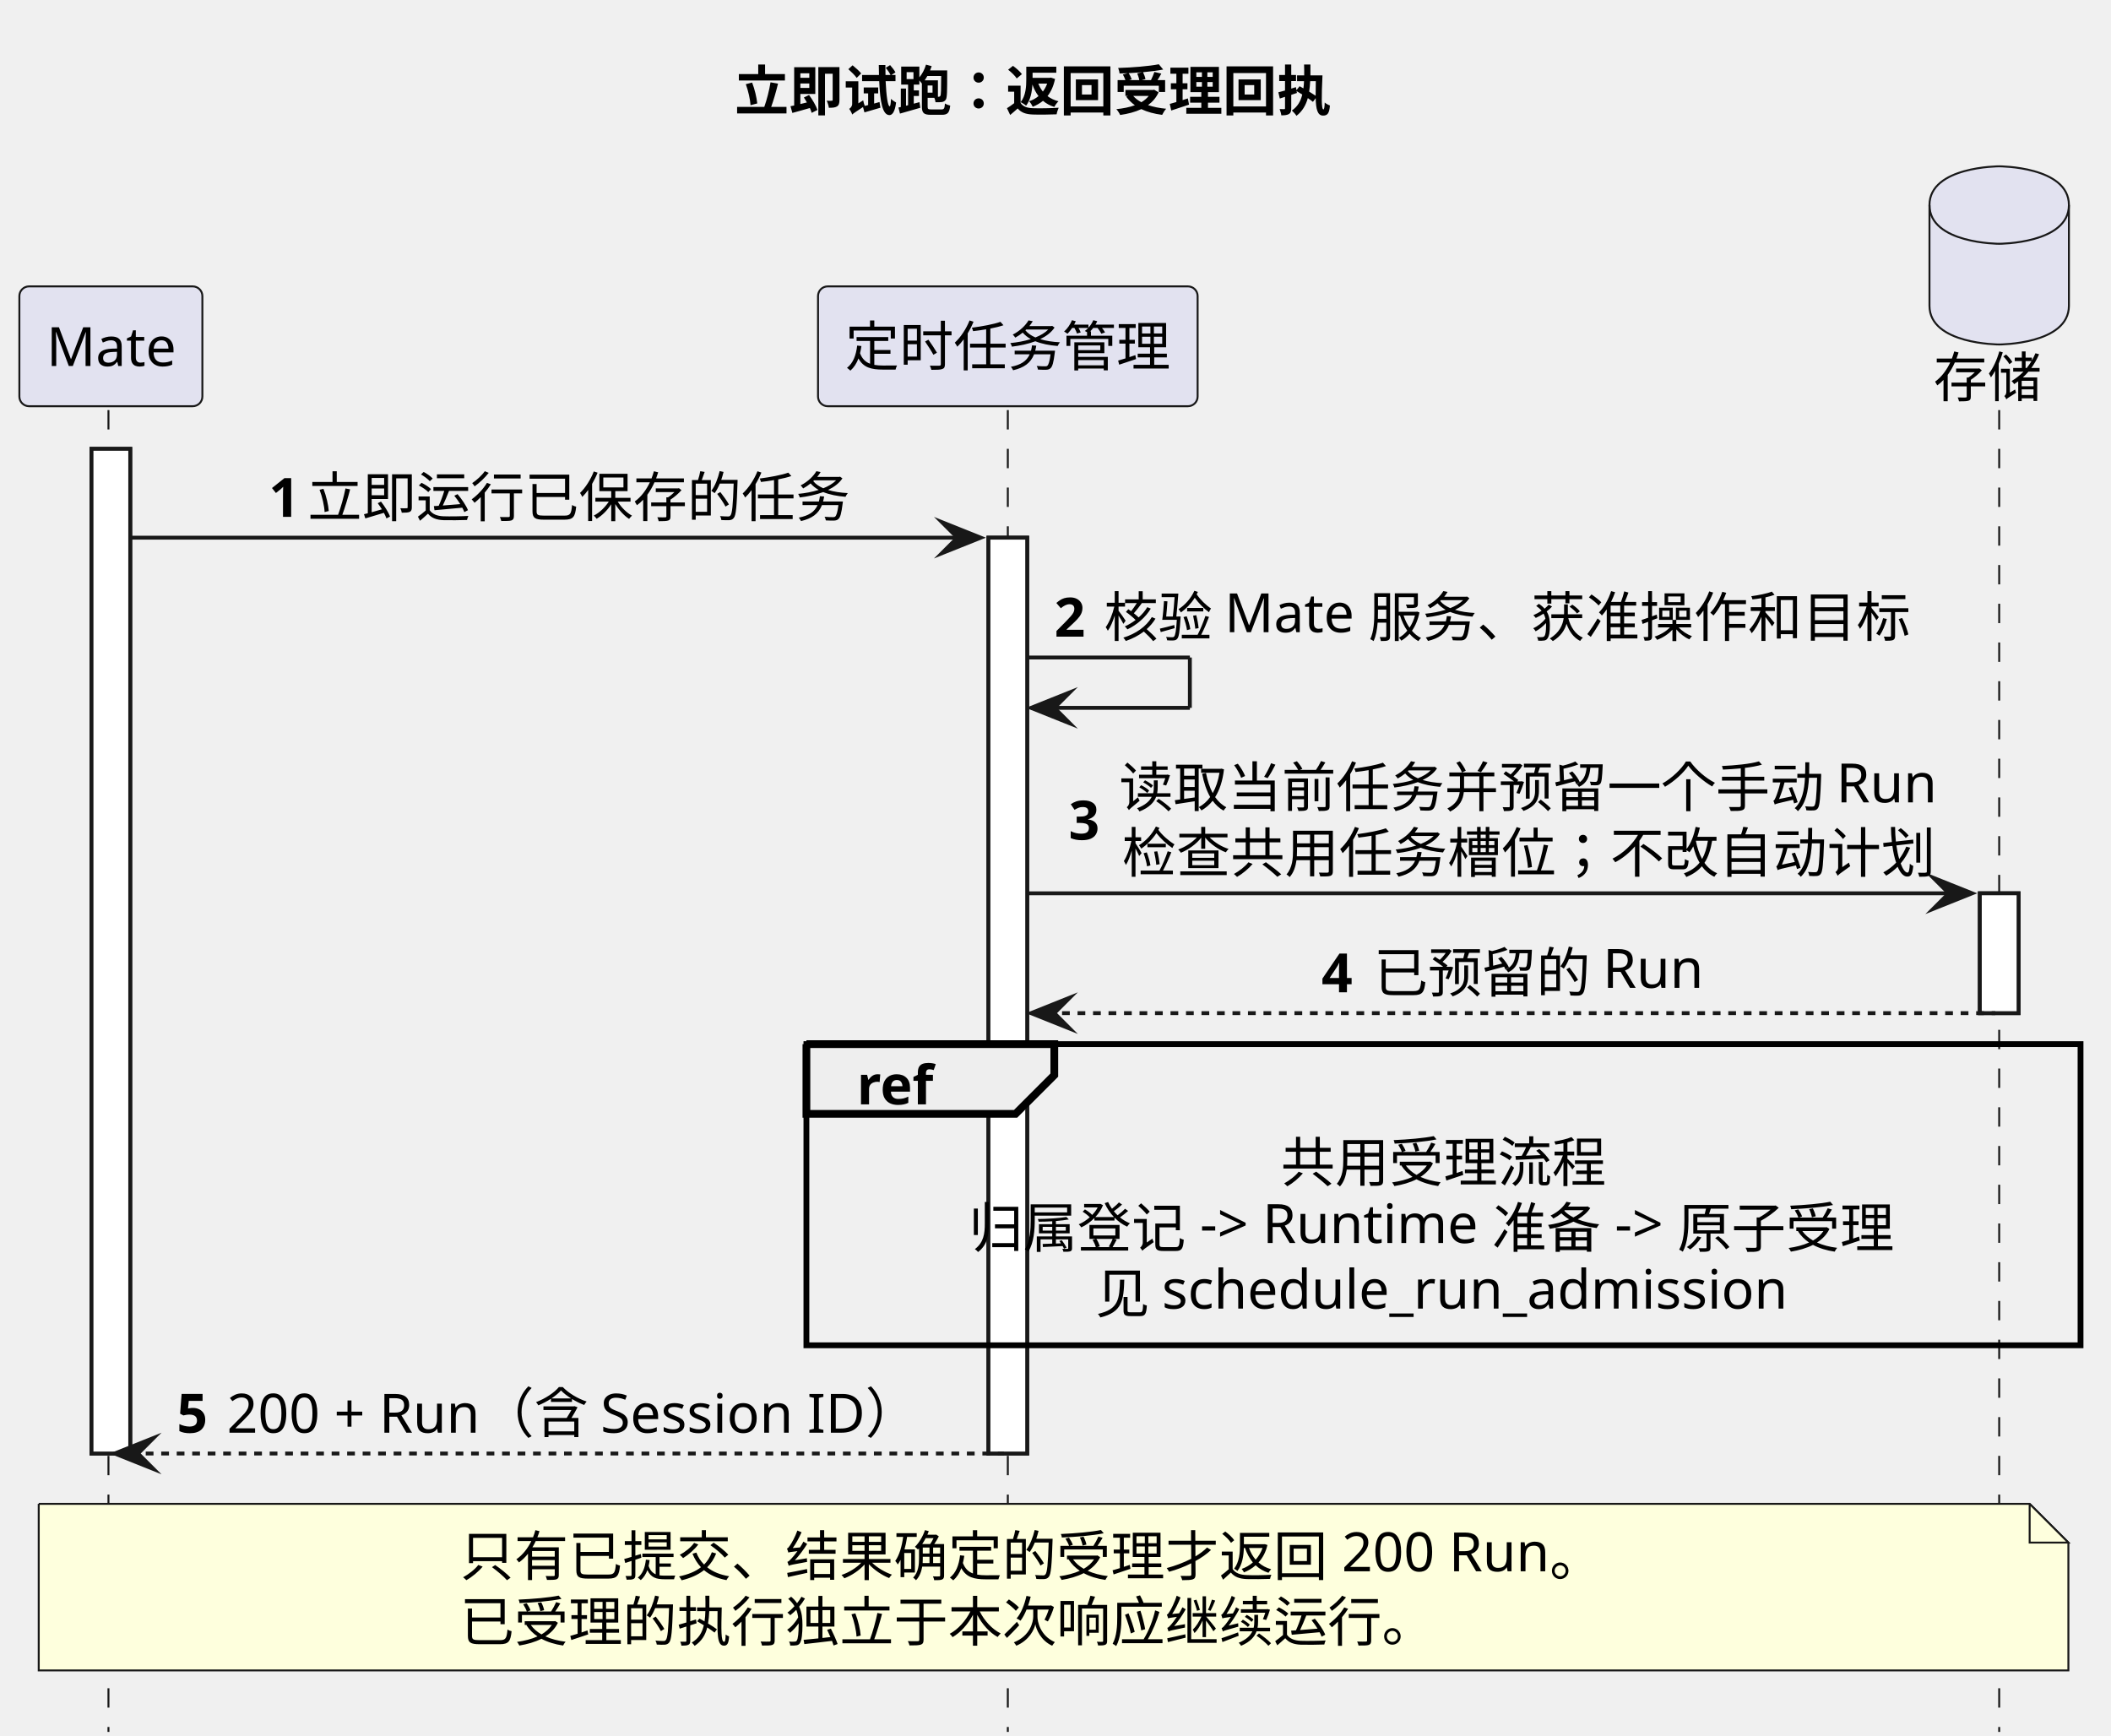
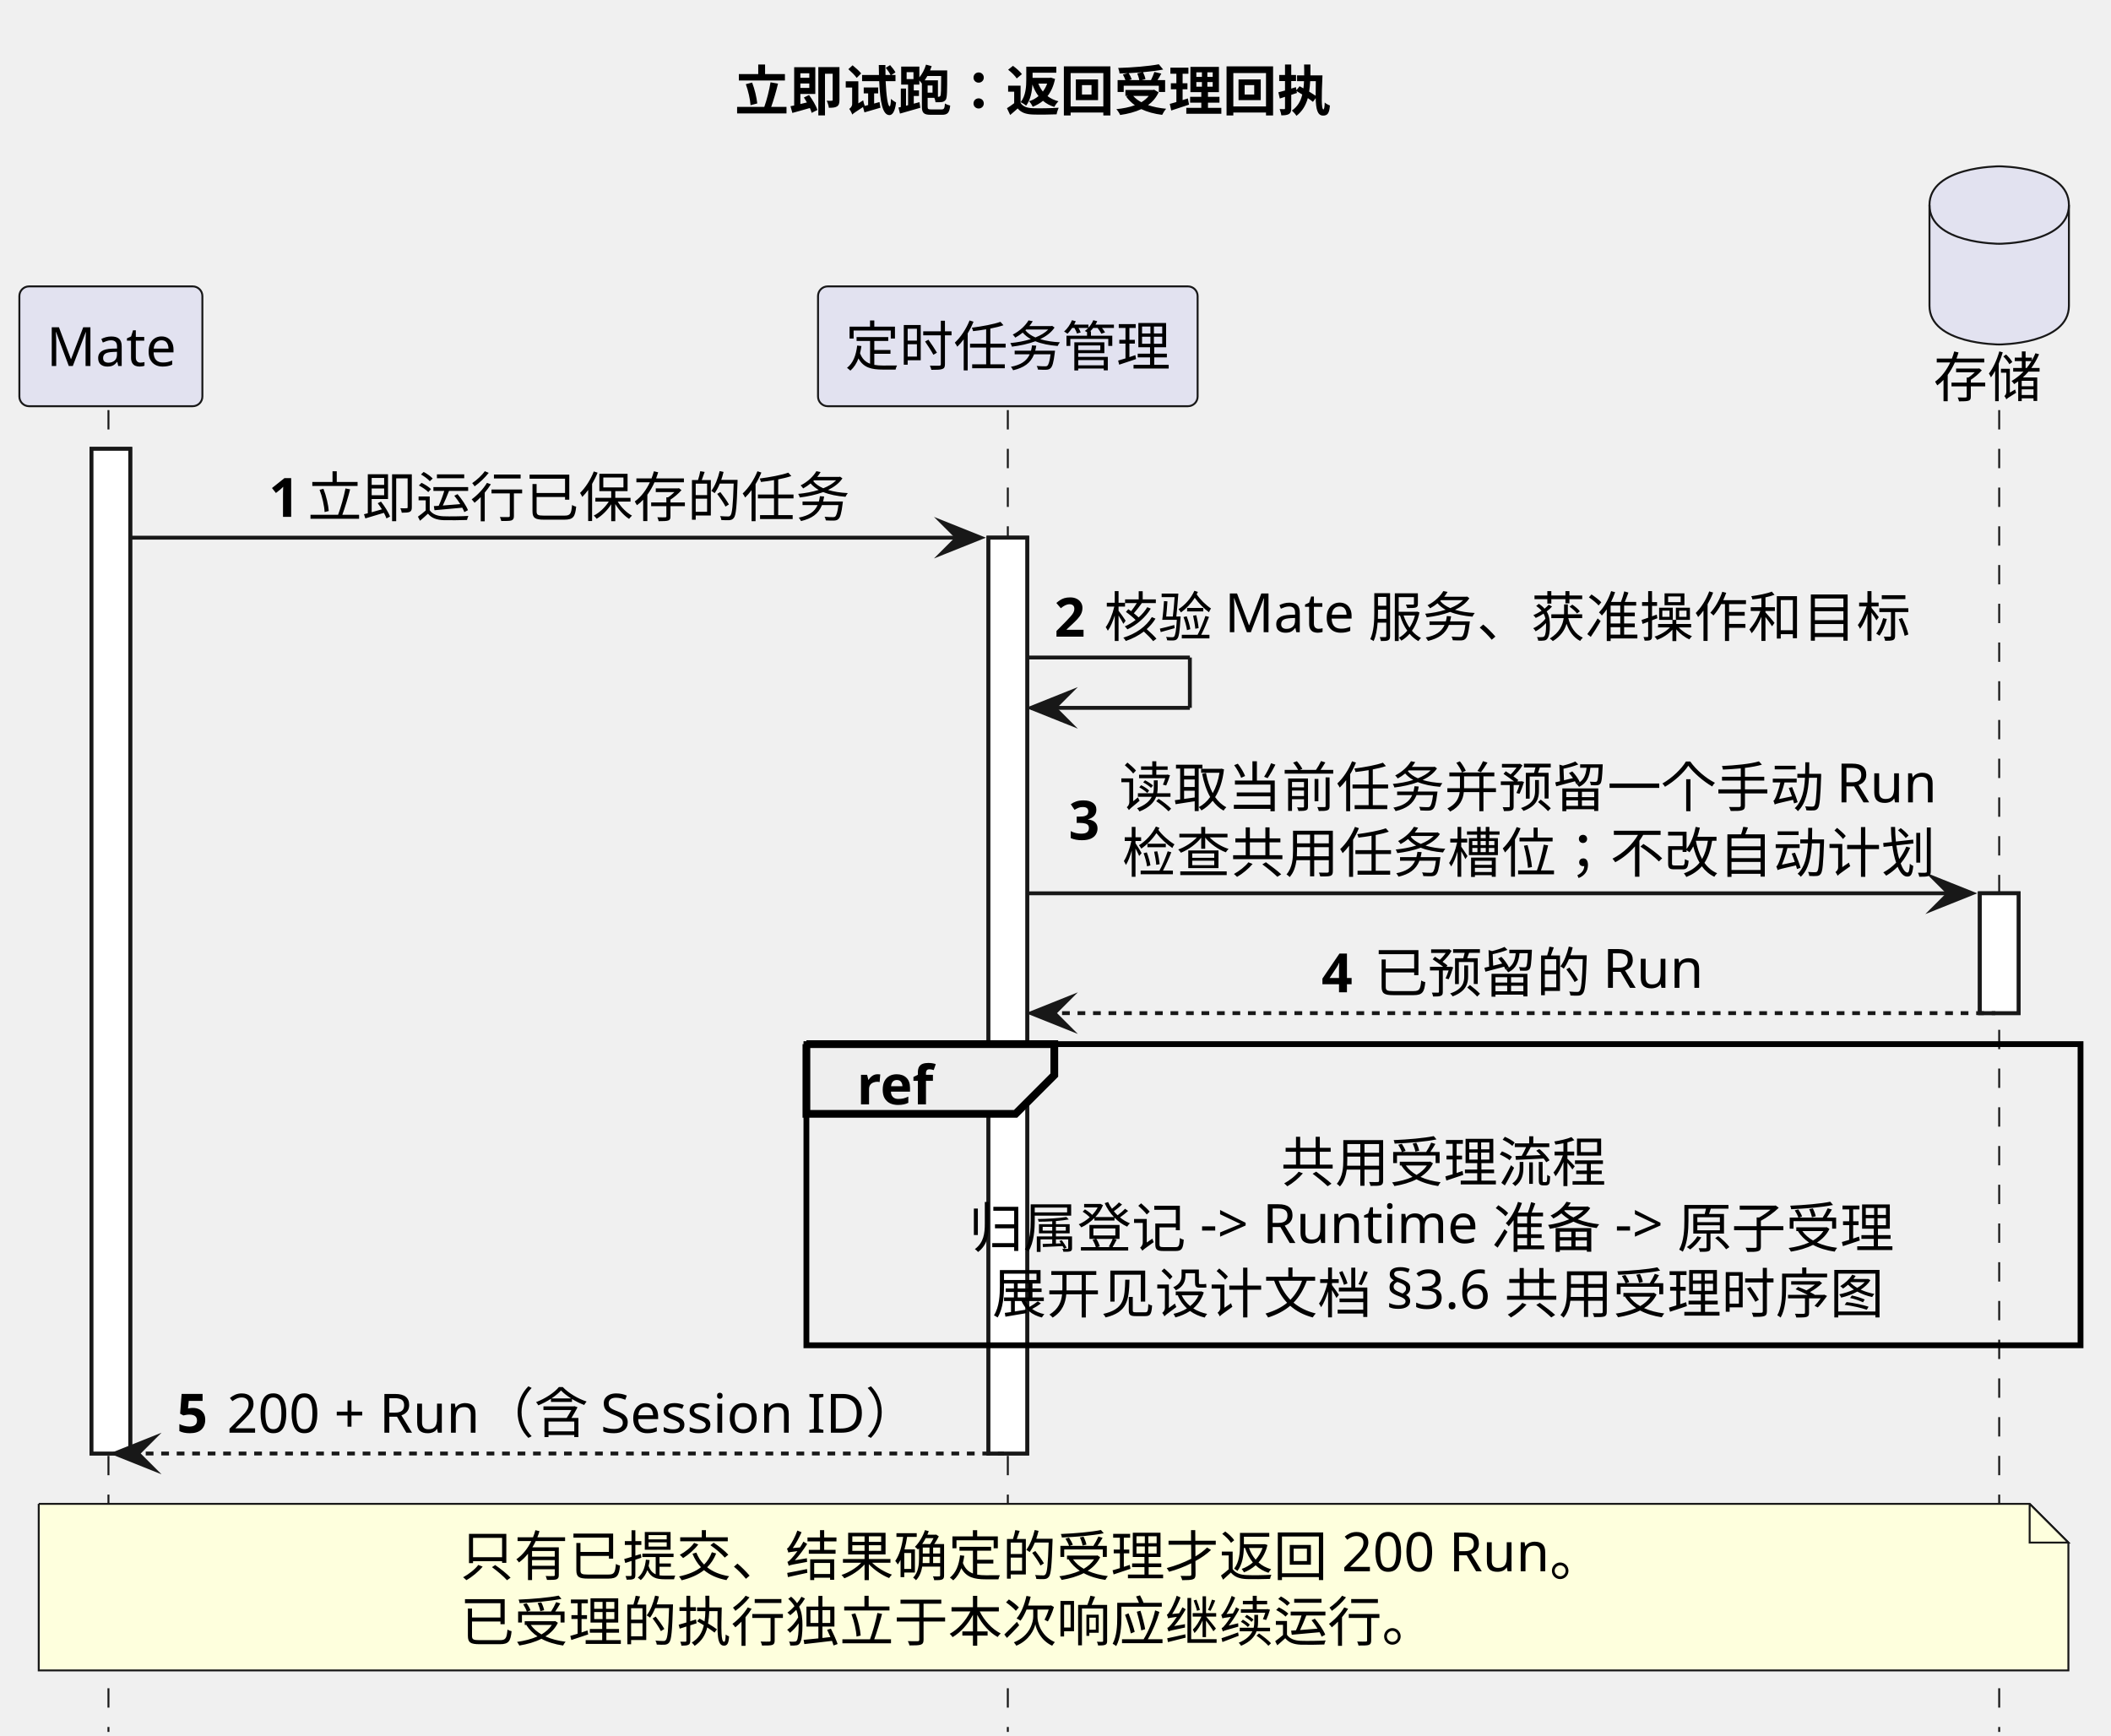
<svg xmlns="http://www.w3.org/2000/svg" contentStyleType="text/css" data-diagram-type="SEQUENCE" height="448px" preserveAspectRatio="none" style="width:545px;height:448px;background:#FFFFFF;" version="1.1" viewBox="0 0 545 448" width="545px" zoomAndPan="magnify">
  <defs />
  <g>
    <g class="title" data-source-line="229">
      <text fill="#000000" font-family="sans-serif" font-size="14" font-weight="700" lengthAdjust="spacing" textLength="158.812" x="189.661" y="28.562">立即试跑：返回受理回执</text>
    </g>
    <g>
      <rect fill="#FFFFFF" height="259.394" style="stroke:#181818;stroke-width:1;" width="10" x="23.625" y="115.879" />
    </g>
    <g>
      <rect fill="#FFFFFF" height="236.455" style="stroke:#181818;stroke-width:1;" width="10" x="255.191" y="138.818" />
    </g>
    <g>
      <rect fill="#FFFFFF" height="30.939" style="stroke:#181818;stroke-width:1;" width="10" x="511.135" y="230.637" />
    </g>
    <g class="participant-lifeline" data-entity-uid="part1" data-qualified-name="Mate" data-source-line="234" id="part1-lifeline">
      <g>
        <rect fill="#000000" fill-opacity="0" height="341.273" width="8" x="24.625" y="105.879" />
        <line style="stroke:#181818;stroke-width:0.5;stroke-dasharray:5,5;" x1="28" x2="28" y1="105.879" y2="447.152" />
      </g>
    </g>
    <g class="participant-lifeline" data-entity-uid="part2" data-qualified-name="Schedule" data-source-line="235" id="part2-lifeline">
      <g>
        <rect fill="#000000" fill-opacity="0" height="341.273" width="8" x="256.191" y="105.879" />
        <line style="stroke:#181818;stroke-width:0.5;stroke-dasharray:5,5;" x1="260.191" x2="260.191" y1="105.879" y2="447.152" />
      </g>
    </g>
    <g class="participant-lifeline" data-entity-uid="part3" data-qualified-name="Store" data-source-line="236" id="part3-lifeline">
      <g>
        <rect fill="#000000" fill-opacity="0" height="341.273" width="8" x="512.135" y="105.879" />
        <line style="stroke:#181818;stroke-width:0.5;stroke-dasharray:5,5;" x1="516.135" x2="516.135" y1="105.879" y2="447.152" />
      </g>
    </g>
    <g class="participant participant-head" data-entity-uid="part1" data-qualified-name="Mate" data-source-line="234" id="part1-head">
      <rect fill="#E2E2F0" height="30.939" rx="2.5" ry="2.5" style="stroke:#181818;stroke-width:0.5;" width="47.25" x="5" y="73.939" />
      <text fill="#000000" font-family="sans-serif" font-size="14" lengthAdjust="spacing" textLength="33.25" x="12" y="94.502">Mate</text>
    </g>
    <g class="participant participant-head" data-entity-uid="part2" data-qualified-name="Schedule" data-source-line="235" id="part2-head">
      <rect fill="#E2E2F0" height="30.939" rx="2.5" ry="2.5" style="stroke:#181818;stroke-width:0.5;" width="98" x="211.191" y="73.939" />
      <text fill="#000000" font-family="sans-serif" font-size="14" lengthAdjust="spacing" textLength="84" x="218.191" y="94.502">定时任务管理</text>
    </g>
    <g class="participant participant-head" data-entity-uid="part3" data-qualified-name="Store" data-source-line="236" id="part3-head">
      <text fill="#000000" font-family="sans-serif" font-size="14" lengthAdjust="spacing" textLength="28" x="499.135" y="102.502">存储</text>
      <path d="M498.135,52.94 C498.135,42.94 516.135,42.94 516.135,42.94 C516.135,42.94 534.135,42.94 534.135,52.94 L534.135,78.939 C534.135,88.939 516.135,88.939 516.135,88.939 C516.135,88.939 498.135,88.939 498.135,78.939 L498.135,52.94" fill="#E2E2F0" style="stroke:#181818;stroke-width:0.5;" />
      <path d="M498.135,52.94 C498.135,62.94 516.135,62.94 516.135,62.94 C516.135,62.94 534.135,62.94 534.135,52.94" fill="none" style="stroke:#181818;stroke-width:0.5;" />
    </g>
    <g>
      <rect fill="#FFFFFF" height="259.394" style="stroke:#181818;stroke-width:1;" width="10" x="23.625" y="115.879" />
    </g>
    <g>
      <rect fill="#FFFFFF" height="236.455" style="stroke:#181818;stroke-width:1;" width="10" x="255.191" y="138.818" />
    </g>
    <g>
      <rect fill="#FFFFFF" height="30.939" style="stroke:#181818;stroke-width:1;" width="10" x="511.135" y="230.637" />
    </g>
    <g class="message" data-entity-1="part1" data-entity-2="part2" data-source-line="239" id="msg1">
      <polygon fill="#181818" points="243.191,134.818,253.191,138.818,243.191,142.818,247.191,138.818" style="stroke:#181818;stroke-width:1;stroke-linejoin:miter;stroke-miterlimit:10;" />
      <line style="stroke:#181818;stroke-width:1;" x1="33.625" x2="249.191" y1="138.818" y2="138.818" />
      <text fill="#000000" font-family="sans-serif" font-size="14" font-weight="700" lengthAdjust="spacing" textLength="6.036" x="69.39" y="133.441">1</text>
      <text fill="#000000" font-family="sans-serif" font-size="14" lengthAdjust="spacing" textLength="140" x="79.426" y="133.441">立即运行已保存的任务</text>
    </g>
    <g class="message" data-entity-1="part2" data-entity-2="part2" data-source-line="240" id="msg2">
      <line style="stroke:#181818;stroke-width:1;" x1="265.191" x2="307.191" y1="169.758" y2="169.758" />
      <line style="stroke:#181818;stroke-width:1;" x1="307.191" x2="307.191" y1="169.758" y2="182.758" />
      <line style="stroke:#181818;stroke-width:1;" x1="266.191" x2="307.191" y1="182.758" y2="182.758" />
      <polygon fill="#181818" points="276.191,178.758,266.191,182.758,276.191,186.758,272.191,182.758" style="stroke:#181818;stroke-width:1;stroke-linejoin:miter;stroke-miterlimit:10;" />
      <text fill="#000000" font-family="sans-serif" font-size="14" font-weight="700" lengthAdjust="spacing" textLength="8.818" x="272.191" y="164.381">2</text>
      <text fill="#000000" font-family="sans-serif" font-size="14" lengthAdjust="spacing" textLength="209.125" x="285.01" y="164.381">核验 Mate 服务、获准操作和目标</text>
    </g>
    <g class="message" data-entity-1="part2" data-entity-2="part3" data-source-line="241" id="msg3">
      <polygon fill="#181818" points="499.135,226.637,509.135,230.637,499.135,234.637,503.135,230.637" style="stroke:#181818;stroke-width:1;stroke-linejoin:miter;stroke-miterlimit:10;" />
      <line style="stroke:#181818;stroke-width:1;" x1="265.191" x2="505.135" y1="230.637" y2="230.637" />
      <text fill="#000000" font-family="sans-serif" font-size="14" font-weight="700" lengthAdjust="spacing" textLength="9.037" x="275.896" y="216.79">3</text>
      <text fill="#000000" font-family="sans-serif" font-size="14" lengthAdjust="spacing" textLength="211.497" x="288.933" y="208.32">读取当前任务并预留一个手动 Run</text>
      <text fill="#000000" font-family="sans-serif" font-size="14" lengthAdjust="spacing" textLength="210" x="289.682" y="225.26">检查共用任务槽位；不改自动计划</text>
    </g>
    <g class="message" data-entity-1="part3" data-entity-2="part2" data-source-line="242" id="msg4">
      <polygon fill="#181818" points="276.191,257.576,266.191,261.576,276.191,265.576,272.191,261.576" style="stroke:#181818;stroke-width:1;stroke-linejoin:miter;stroke-miterlimit:10;" />
      <line style="stroke:#181818;stroke-width:1;stroke-dasharray:2,2;" x1="270.191" x2="515.135" y1="261.576" y2="261.576" />
      <text fill="#000000" font-family="sans-serif" font-size="14" font-weight="700" lengthAdjust="spacing" textLength="9.468" x="341.181" y="256.199">4</text>
      <text fill="#000000" font-family="sans-serif" font-size="14" lengthAdjust="spacing" textLength="85.497" x="354.648" y="256.199">已预留的 Run</text>
    </g>
    <rect fill="none" height="77.758" style="stroke:#000000;stroke-width:1.5;" width="328.943" x="208.191" y="269.576" />
    <path d="M208.191,269.576 L272.191,269.576 L272.191,277.576 L262.191,287.576 L208.191,287.576 L208.191,269.576" fill="#EEEEEE" style="stroke:#000000;stroke-width:2;" />
    <text fill="#000000" font-family="sans-serif" font-size="14" font-weight="700" lengthAdjust="spacing" textLength="19.612" x="221.191" y="285.139">ref</text>
    <text fill="#000000" font-family="sans-serif" font-size="14" lengthAdjust="spacing" textLength="84" x="330.663" y="305.139">共用受理流程</text>
    <text fill="#000000" font-family="sans-serif" font-size="14" lengthAdjust="spacing" textLength="245.048" x="250.139" y="322.078">归属登记 -&gt; Runtime 准备 -&gt; 原子受理</text>
-     <text fill="#000000" font-family="sans-serif" font-size="14" lengthAdjust="spacing" textLength="179.683" x="282.822" y="339.018">见 schedule_run_admission</text>
+     <text fill="#000000" font-family="sans-serif" font-size="14" lengthAdjust="spacing" textLength="232.982" x="256.172" y="339.018">展开见设计文档 §3.6 共用受理时序图</text>
    <g class="message" data-entity-1="part2" data-entity-2="part1" data-source-line="248" id="msg5">
      <polygon fill="#181818" points="39.625,371.273,29.625,375.273,39.625,379.273,35.625,375.273" style="stroke:#181818;stroke-width:1;stroke-linejoin:miter;stroke-miterlimit:10;" />
      <line style="stroke:#181818;stroke-width:1;stroke-dasharray:2,2;" x1="33.625" x2="259.191" y1="375.273" y2="375.273" />
      <text fill="#000000" font-family="sans-serif" font-size="14" font-weight="700" lengthAdjust="spacing" textLength="8.948" x="45.625" y="369.897">5</text>
      <text fill="#000000" font-family="sans-serif" font-size="14" lengthAdjust="spacing" textLength="184.618" x="58.573" y="369.897">200 + Run（含 Session ID）</text>
    </g>
    <path d="M10,388.273 L10,431.273 L534,431.273 L534,398.273 L524,388.273 L10,388.273" fill="#FEFFDD" style="stroke:#181818;stroke-width:0.5;" />
    <path d="M524,388.273 L524,398.273 L534,398.273 L524,388.273" fill="#FEFFDD" style="stroke:#181818;stroke-width:0.5;" />
    <text fill="#000000" font-family="sans-serif" font-size="14" lengthAdjust="spacing" textLength="297.637" x="118.749" y="406.836">只有已提交、结果确定的受理才返回 200 Run。</text>
    <text fill="#000000" font-family="sans-serif" font-size="14" lengthAdjust="spacing" textLength="252" x="118.749" y="423.775">已受理的执行独立于本次响应继续运行。</text>
  </g>
</svg>
